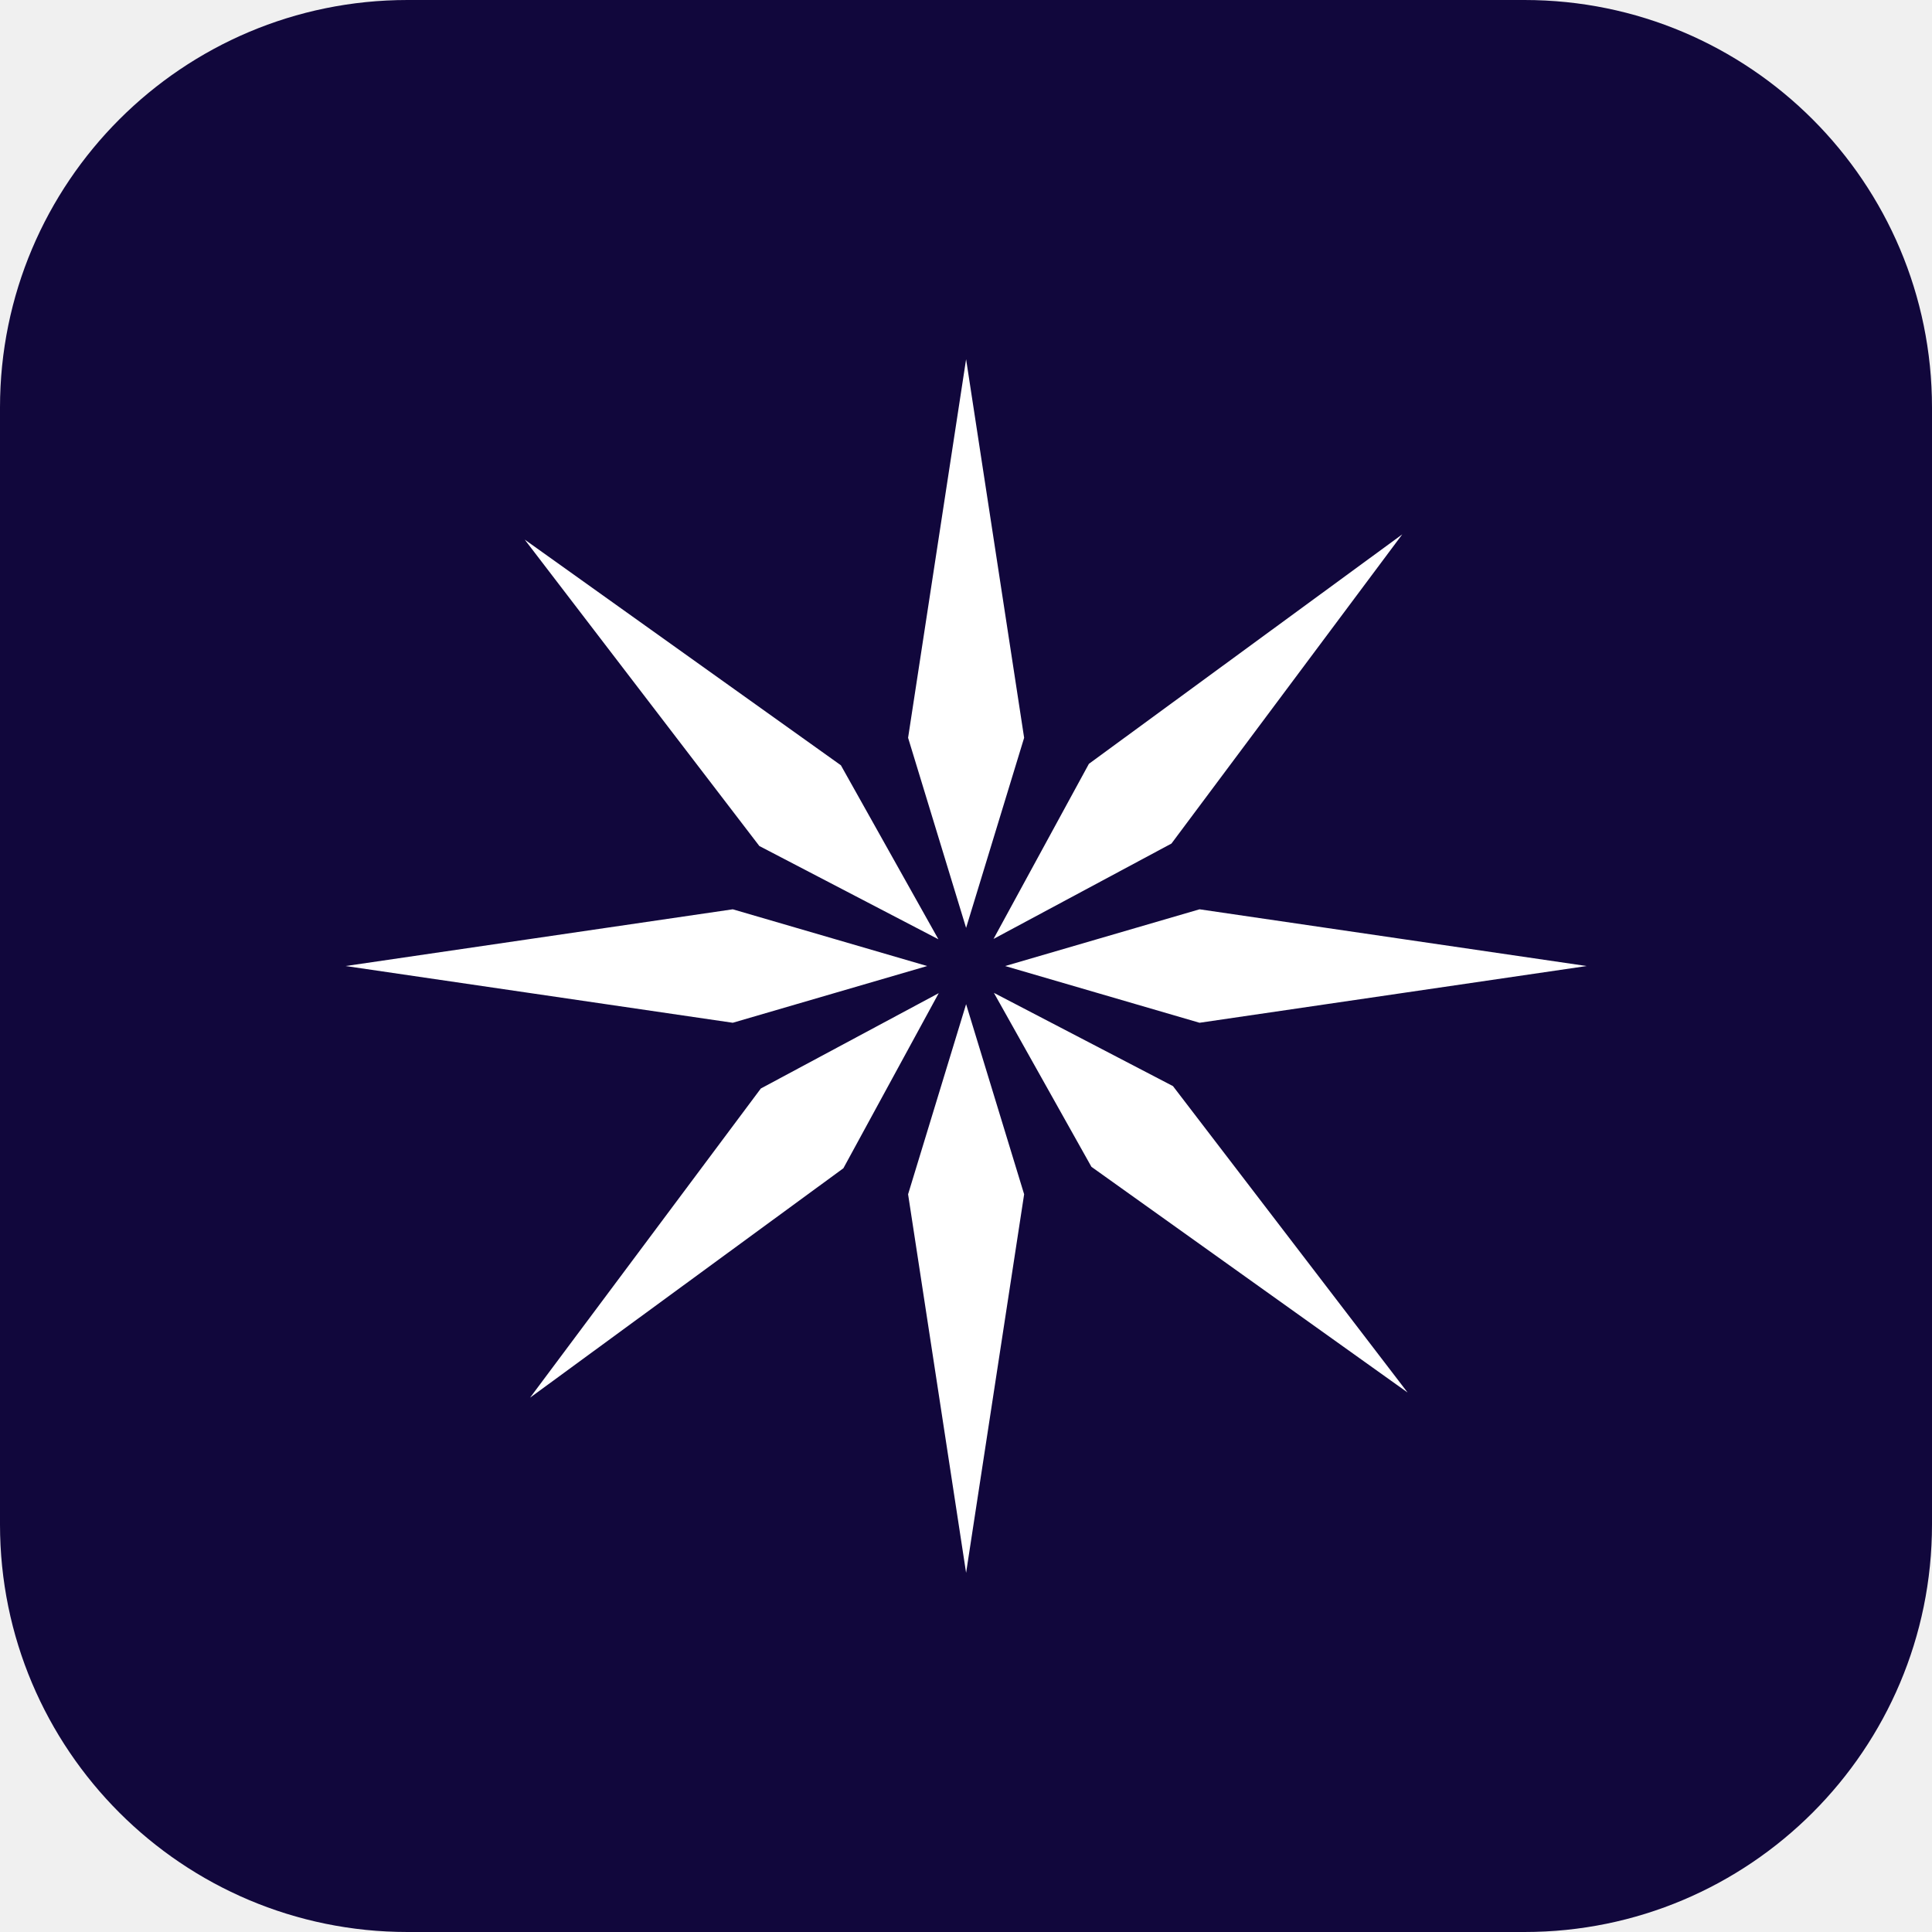
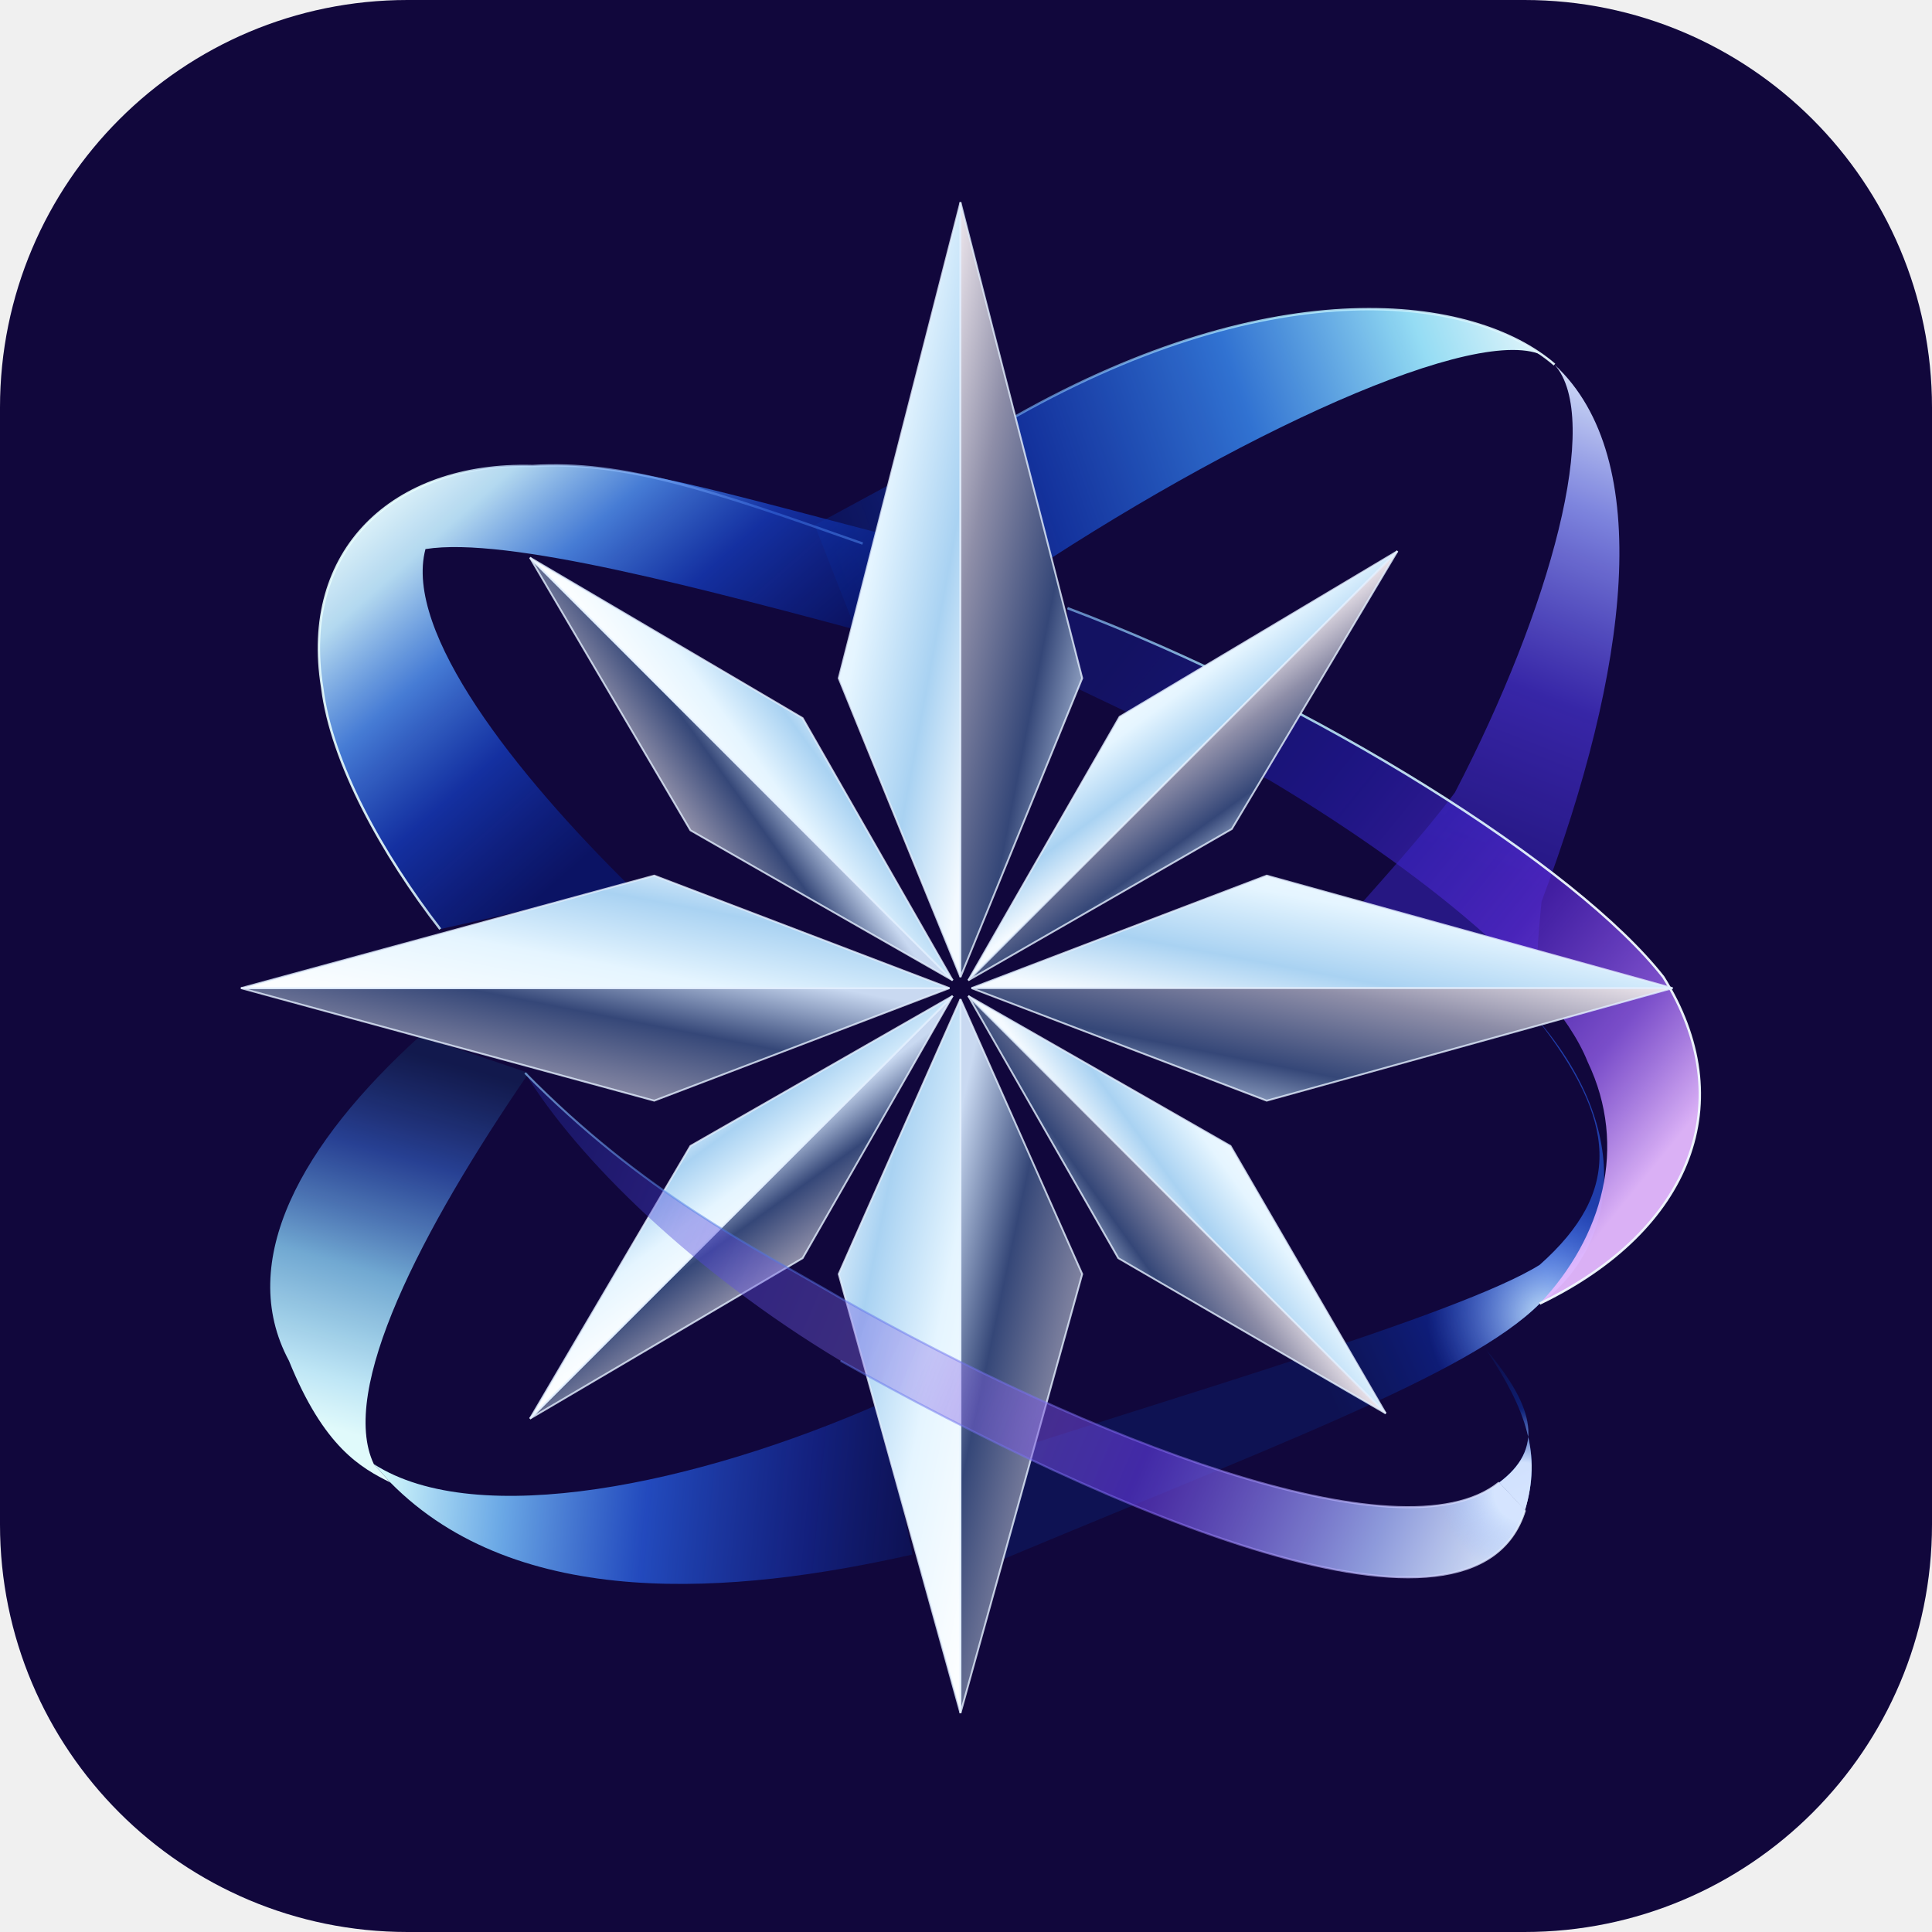
<svg xmlns="http://www.w3.org/2000/svg" width="28" height="28" viewBox="0 0 128 128">
  <rect width="128" height="128" rx="27" fill="#11073C" />
  <g transform="translate(0 0) scale(1)">
-     <path fill="#fff" transform="translate(22.9 23.8) scale(2.01)" d="M20.451 0L18.539 12.478L20.451 18.744L22.364 12.478L20.451 0ZM20.451 40.002L22.364 27.524L20.451 21.258L18.539 27.524L20.451 40.002ZM40.906 20.001L28.146 18.131L21.738 20.001L28.146 21.871L40.906 20.001ZM0 20.001L12.76 21.871L19.168 20.001L12.76 18.131L0 20.001ZM34.827 5.773L24.499 13.336L21.355 19.108L27.22 15.964L34.827 5.773ZM6.078 34.229L16.406 26.667L19.549 20.895L13.685 24.038L6.078 34.229ZM35.003 34.058L27.27 23.959L21.367 20.885L24.582 26.619L35.003 34.058ZM5.902 5.945L13.636 16.045L19.538 19.119L16.324 13.384L5.902 5.945Z" />
+     <svg x="9" y="9" width="110" height="110" viewBox="180 150 900 900">
+       <defs>
+         <linearGradient id="silver-light" x1="0" y1="0" x2="0.85" y2="1">
+           <stop stop-color="#FFFFFF" />
+           <stop offset="0.4" stop-color="#E5F5FF" />
+           <stop offset="0.72" stop-color="#A9D2F2" />
+           <stop offset="1" stop-color="#F4FAFF" />
+         </linearGradient>
+         <linearGradient id="silver-shade" x1="0" y1="0" x2="0.8" y2="1">
+           <stop stop-color="#EEE7ED" />
+           <stop offset="0.32" stop-color="#8E8EA8" />
+           <stop offset="0.68" stop-color="#354778" />
+           <stop offset="1" stop-color="#C9D9F1" />
+         </linearGradient>
+         <radialGradient id="blue-tip" gradientUnits="userSpaceOnUse" cx="944" cy="789" r="64">
+           <stop stop-color="#D4F1FF" stop-opacity="0.9" />
+           <stop offset="1" stop-color="#628EFF" stop-opacity="0" />
+         </radialGradient>
+         <radialGradient id="bottom-curl-tip" gradientUnits="userSpaceOnUse" cx="932" cy="885" r="45">
+           <stop stop-color="#D5E5FF" stop-opacity="0.98" />
+           <stop offset="0.35" stop-color="#D5E5FF" stop-opacity="0.98" />
+           <stop offset="1" stop-color="#9EBCF8" stop-opacity="0" />
+         </radialGradient>
+         <linearGradient id="rise-blue" gradientUnits="userSpaceOnUse" x1="560" y1="392" x2="944" y2="258">
+           <stop offset="0" stop-color="#071E79" stop-opacity="0.45" />
+           <stop offset="0.3" stop-color="#1546C9" stop-opacity="0.68" />
+           <stop offset="0.59" stop-color="#388AF2" stop-opacity="0.82" />
+           <stop offset="0.84" stop-color="#9DEAFF" stop-opacity="0.94" />
+           <stop offset="1" stop-color="#EBFCFF" stop-opacity="0.98" />
+         </linearGradient>
+         <linearGradient id="right-violet" gradientUnits="userSpaceOnUse" x1="987" y1="292" x2="891" y2="539">
+           <stop offset="0" stop-color="#D6E2FF" stop-opacity="0.95" />
+           <stop offset="0.24" stop-color="#949FFF" stop-opacity="0.83" />
+           <stop offset="0.63" stop-color="#4935D9" stop-opacity="0.68" />
+           <stop offset="1" stop-color="#3320B0" stop-opacity="0.61" />
+         </linearGradient>
+         <linearGradient id="left-fold" gradientUnits="userSpaceOnUse" x1="293" y1="354" x2="443" y2="524">
+           <stop offset="0" stop-color="#EEFFFF" stop-opacity="0.98" />
+           <stop offset="0.19" stop-color="#C1EAFF" stop-opacity="0.92" />
+           <stop offset="0.42" stop-color="#5194F4" stop-opacity="0.83" />
+           <stop offset="0.68" stop-color="#1540C8" stop-opacity="0.72" />
+           <stop offset="1" stop-color="#071B7E" stop-opacity="0.6" />
+         </linearGradient>
+         <linearGradient id="hook-violet" gradientUnits="userSpaceOnUse" x1="710" y1="427" x2="1024" y2="683">
+           <stop offset="0" stop-color="#152195" stop-opacity="0.42" />
+           <stop offset="0.35" stop-color="#2720BB" stop-opacity="0.55" />
+           <stop offset="0.66" stop-color="#5B2BD7" stop-opacity="0.66" />
+           <stop offset="0.85" stop-color="#9560ED" stop-opacity="0.8" />
+           <stop offset="1" stop-color="#E4B9FF" stop-opacity="0.95" />
+         </linearGradient>
+         <linearGradient id="blue-return" gradientUnits="userSpaceOnUse" x1="815" y1="804" x2="973" y2="733">
+           <stop offset="0" stop-color="#092475" stop-opacity="0.4" />
+           <stop offset="0.38" stop-color="#0C2DA7" stop-opacity="0.58" />
+           <stop offset="0.77" stop-color="#1B54E4" stop-opacity="0.8" />
+           <stop offset="1" stop-color="#2755D9" stop-opacity="0.7" />
+         </linearGradient>
+         <linearGradient id="cyan-bow" gradientUnits="userSpaceOnUse" x1="334" y1="648" x2="277" y2="848">
+           <stop offset="0" stop-color="#132759" stop-opacity="0.57" />
+           <stop offset="0.27" stop-color="#3159B8" stop-opacity="0.7" />
+           <stop offset="0.58" stop-color="#7EBEE6" stop-opacity="0.88" />
+           <stop offset="0.87" stop-color="#C7F2FF" stop-opacity="0.95" />
+           <stop offset="1" stop-color="#E5FFFF" stop-opacity="0.98" />
+         </linearGradient>
+         <linearGradient id="bottom-blue" gradientUnits="userSpaceOnUse" x1="314" y1="888" x2="603" y2="915">
+           <stop offset="0" stop-color="#D4FCFF" stop-opacity="0.98" />
+           <stop offset="0.22" stop-color="#78BFFD" stop-opacity="0.88" />
+           <stop offset="0.49" stop-color="#275CE0" stop-opacity="0.79" />
+           <stop offset="0.8" stop-color="#142D9F" stop-opacity="0.65" />
+           <stop offset="1" stop-color="#0A1C6A" stop-opacity="0.5" />
+         </linearGradient>
+         <linearGradient id="low-return" gradientUnits="userSpaceOnUse" x1="908" y1="812" x2="939" y2="887">
+           <stop offset="0" stop-color="#08206F" stop-opacity="0.32" />
+           <stop offset="0.5" stop-color="#0B35A7" stop-opacity="0.6" />
+           <stop offset="0.82" stop-color="#134ED0" stop-opacity="0.79" />
+           <stop offset="1" stop-color="#B9D5FF" stop-opacity="0.95" />
+         </linearGradient>
+         <linearGradient id="front-lavender" gradientUnits="userSpaceOnUse" x1="395" y1="663" x2="939" y2="898">
+           <stop offset="0" stop-color="#2834BF" stop-opacity="0.3" />
+           <stop offset="0.21" stop-color="#5446DC" stop-opacity="0.43" />
+           <stop offset="0.43" stop-color="#8E74E8" stop-opacity="0.38" />
+           <stop offset="0.65" stop-color="#6237D9" stop-opacity="0.62" />
+           <stop offset="0.87" stop-color="#A0B0F5" stop-opacity="0.85" />
+           <stop offset="1" stop-color="#E4F2FF" stop-opacity="0.98" />
+         </linearGradient>
+         <linearGradient id="upper-rim" gradientUnits="userSpaceOnUse" x1="337" y1="340" x2="969" y2="380">
+           <stop offset="0" stop-color="#E8FFFF" stop-opacity="0.9" />
+           <stop offset="0.3" stop-color="#4783F7" stop-opacity="0.4" />
+           <stop offset="0.72" stop-color="#B2EEFF" stop-opacity="0.82" />
+           <stop offset="1" stop-color="#F2FBFF" stop-opacity="0.95" />
+         </linearGradient>
+         <linearGradient id="lower-rim" gradientUnits="userSpaceOnUse" x1="295" y1="881" x2="939" y2="895">
+           <stop offset="0" stop-color="#C3F9FF" stop-opacity="0.95" />
+           <stop offset="0.3" stop-color="#4778E5" stop-opacity="0.45" />
+           <stop offset="0.68" stop-color="#8C70F7" stop-opacity="0.5" />
+           <stop offset="1" stop-color="#E5F4FF" stop-opacity="0.85" />
+         </linearGradient>
+       </defs>
+       <g id="visible-curves-behind">
+         <path id="upper-rise" d="M548 361 L657 302 C797 223 905 236 949 274 C927 245 800 299 676 379 L573 425 Z" fill="url(#rise-blue)" />
+         <path id="upper-right-turn" d="M949 274 C1004 325 989 440 942 565 C940 586 938 604 942 620 L832 580 C854 555 877 530 895 506 C947 406 975 303 949 274 Z" fill="url(#right-violet)" />
+         <path id="upper-left-fold" d="M605 371 C492 342 444 326 395 329 C319 327 269 375 281 449 C286 490 314 540 345 580 L448 557 C386 496 325 419 337 374 C381 367 486 395 590 423 Z" fill="url(#left-fold)" />
+         <path id="right-blue-return" d="M939 628 C983 684 986 722 941 762 C898 789 731 837 632 870 L630 930 C794 861 902 822 941 783 C978 757 997 695 939 628 Z" fill="url(#blue-return)" />
+         <path id="right-blue-tip" d="M939 628 C983 684 986 722 941 762 C898 789 731 837 632 870 L630 930 C794 861 902 822 941 783 C978 757 997 695 939 628 Z" fill="url(#blue-tip)" />
+         <path id="middle-violet-hook" d="M685 406 C820 457 961 546 1008 606 C1050 673 1024 743 941 783 C975 747 989 698 967 652 C947 602 863 540 794 499 L685 447 Z" fill="url(#hook-violet)" />
+         <path id="lower-left-bow" d="M334 638 C270 696 234 760 263 814 C282 861 302 872 318 880 L309 870 C290 830 334 744 393 658 Z" fill="url(#cyan-bow)" />
+         <path id="lower-blue-sweep" d="M318 880 C387 950 504 941 601 919 L584 837 C484 881 365 906 309 870 Z" fill="url(#bottom-blue)" />
+         <path id="lower-right-return" d="M912 808 C934 841 942 865 933 895 L919 880 C943 862 939 840 912 808 Z" fill="url(#low-return)" />
+         <path id="lower-right-highlight" d="M912 808 C934 841 942 865 933 895 L919 880 C943 862 939 840 912 808 Z" fill="url(#bottom-curl-tip)" />
+         <g fill="none" stroke="url(#upper-rim)" stroke-width="1.3">
+           <path d="M657 302 C797 223 905 236 949 274" />
+           <path d="M574 371 C492 342 444 326 395 329 C319 327 269 375 281 449 C286 490 314 540 345 580" />
+           <path d="M685 406 C820 457 961 546 1008 606 C1050 673 1024 743 941 783" />
+         </g>
+       </g>
+       <g id="star" transform="translate(627 612)" stroke="#E3F0FF" stroke-width="1" stroke-opacity="0.8" stroke-linejoin="miter">
+         <g id="ray-0" transform="rotate(0)">
+           <path d="M 0 -6 L -66 -168 L 0 -426 Z" fill="url(#silver-light)" />
+           <path d="M 0 -6 L 0 -426 L 66 -168 Z" fill="url(#silver-shade)" />
+         </g>
+         <g id="ray-45" transform="rotate(45)">
+           <path d="M 0 -6 L -43 -165 L 0 -335 Z" fill="url(#silver-light)" />
+           <path d="M 0 -6 L 0 -335 L 43 -165 Z" fill="url(#silver-shade)" />
+         </g>
+         <g id="ray-90" transform="rotate(90)">
+           <path d="M 0 -6 L -61 -166 L 0 -386 Z" fill="url(#silver-light)" />
+           <path d="M 0 -6 L 0 -386 L 61 -166 Z" fill="url(#silver-shade)" />
+         </g>
+         <g id="ray-135" transform="rotate(135)">
+           <path d="M 0 -6 L -43 -164 L 0 -326 Z" fill="url(#silver-light)" />
+           <path d="M 0 -6 L 0 -326 L 43 -164 Z" fill="url(#silver-shade)" />
+         </g>
+         <g id="ray-180" transform="rotate(180)">
+           <path d="M 0 -6 L -66 -155 L 0 -393 Z" fill="url(#silver-shade)" />
+           <path d="M 0 -6 L 0 -393 L 66 -155 Z" fill="url(#silver-light)" />
+         </g>
+         <g id="ray-225" transform="rotate(225)">
+           <path d="M 0 -6 L -43 -164 L 0 -330 Z" fill="url(#silver-shade)" />
+           <path d="M 0 -6 L 0 -330 L 43 -164 Z" fill="url(#silver-light)" />
+         </g>
+         <g id="ray-270" transform="rotate(270)">
+           <path d="M 0 -6 L -61 -166 L 0 -390 Z" fill="url(#silver-shade)" />
+           <path d="M 0 -6 L 0 -390 L 61 -166 Z" fill="url(#silver-light)" />
+         </g>
+         <g id="ray-315" transform="rotate(315)">
+           <path d="M 0 -6 L -43 -164 L 0 -330 Z" fill="url(#silver-shade)" />
+           <path d="M 0 -6 L 0 -330 L 43 -164 Z" fill="url(#silver-light)" />
+         </g>
+       </g>
+       <g id="foreground-curve">
+         <path id="foreground-sweep" d="M391 658 C455 723 514 752 562 780 C694 855 866 923 919 880 L933 895 C906 982 708 896 562 814 C482 766 419 704 391 658 Z" fill="url(#front-lavender)" />
+         <path id="foreground-curl-highlight" d="M391 658 C455 723 514 752 562 780 C694 855 866 923 919 880 L933 895 C906 982 708 896 562 814 C482 766 419 704 391 658 Z" fill="url(#bottom-curl-tip)" />
+         <g fill="none" stroke="url(#lower-rim)" stroke-width="1.1">
+           <path d="M391 658 C455 723 514 752 562 780 C694 855 866 923 919 880" />
+           <path d="M933 895 C906 982 708 896 562 814" />
+         </g>
+       </g>
+     </svg>
  </g>
</svg>
